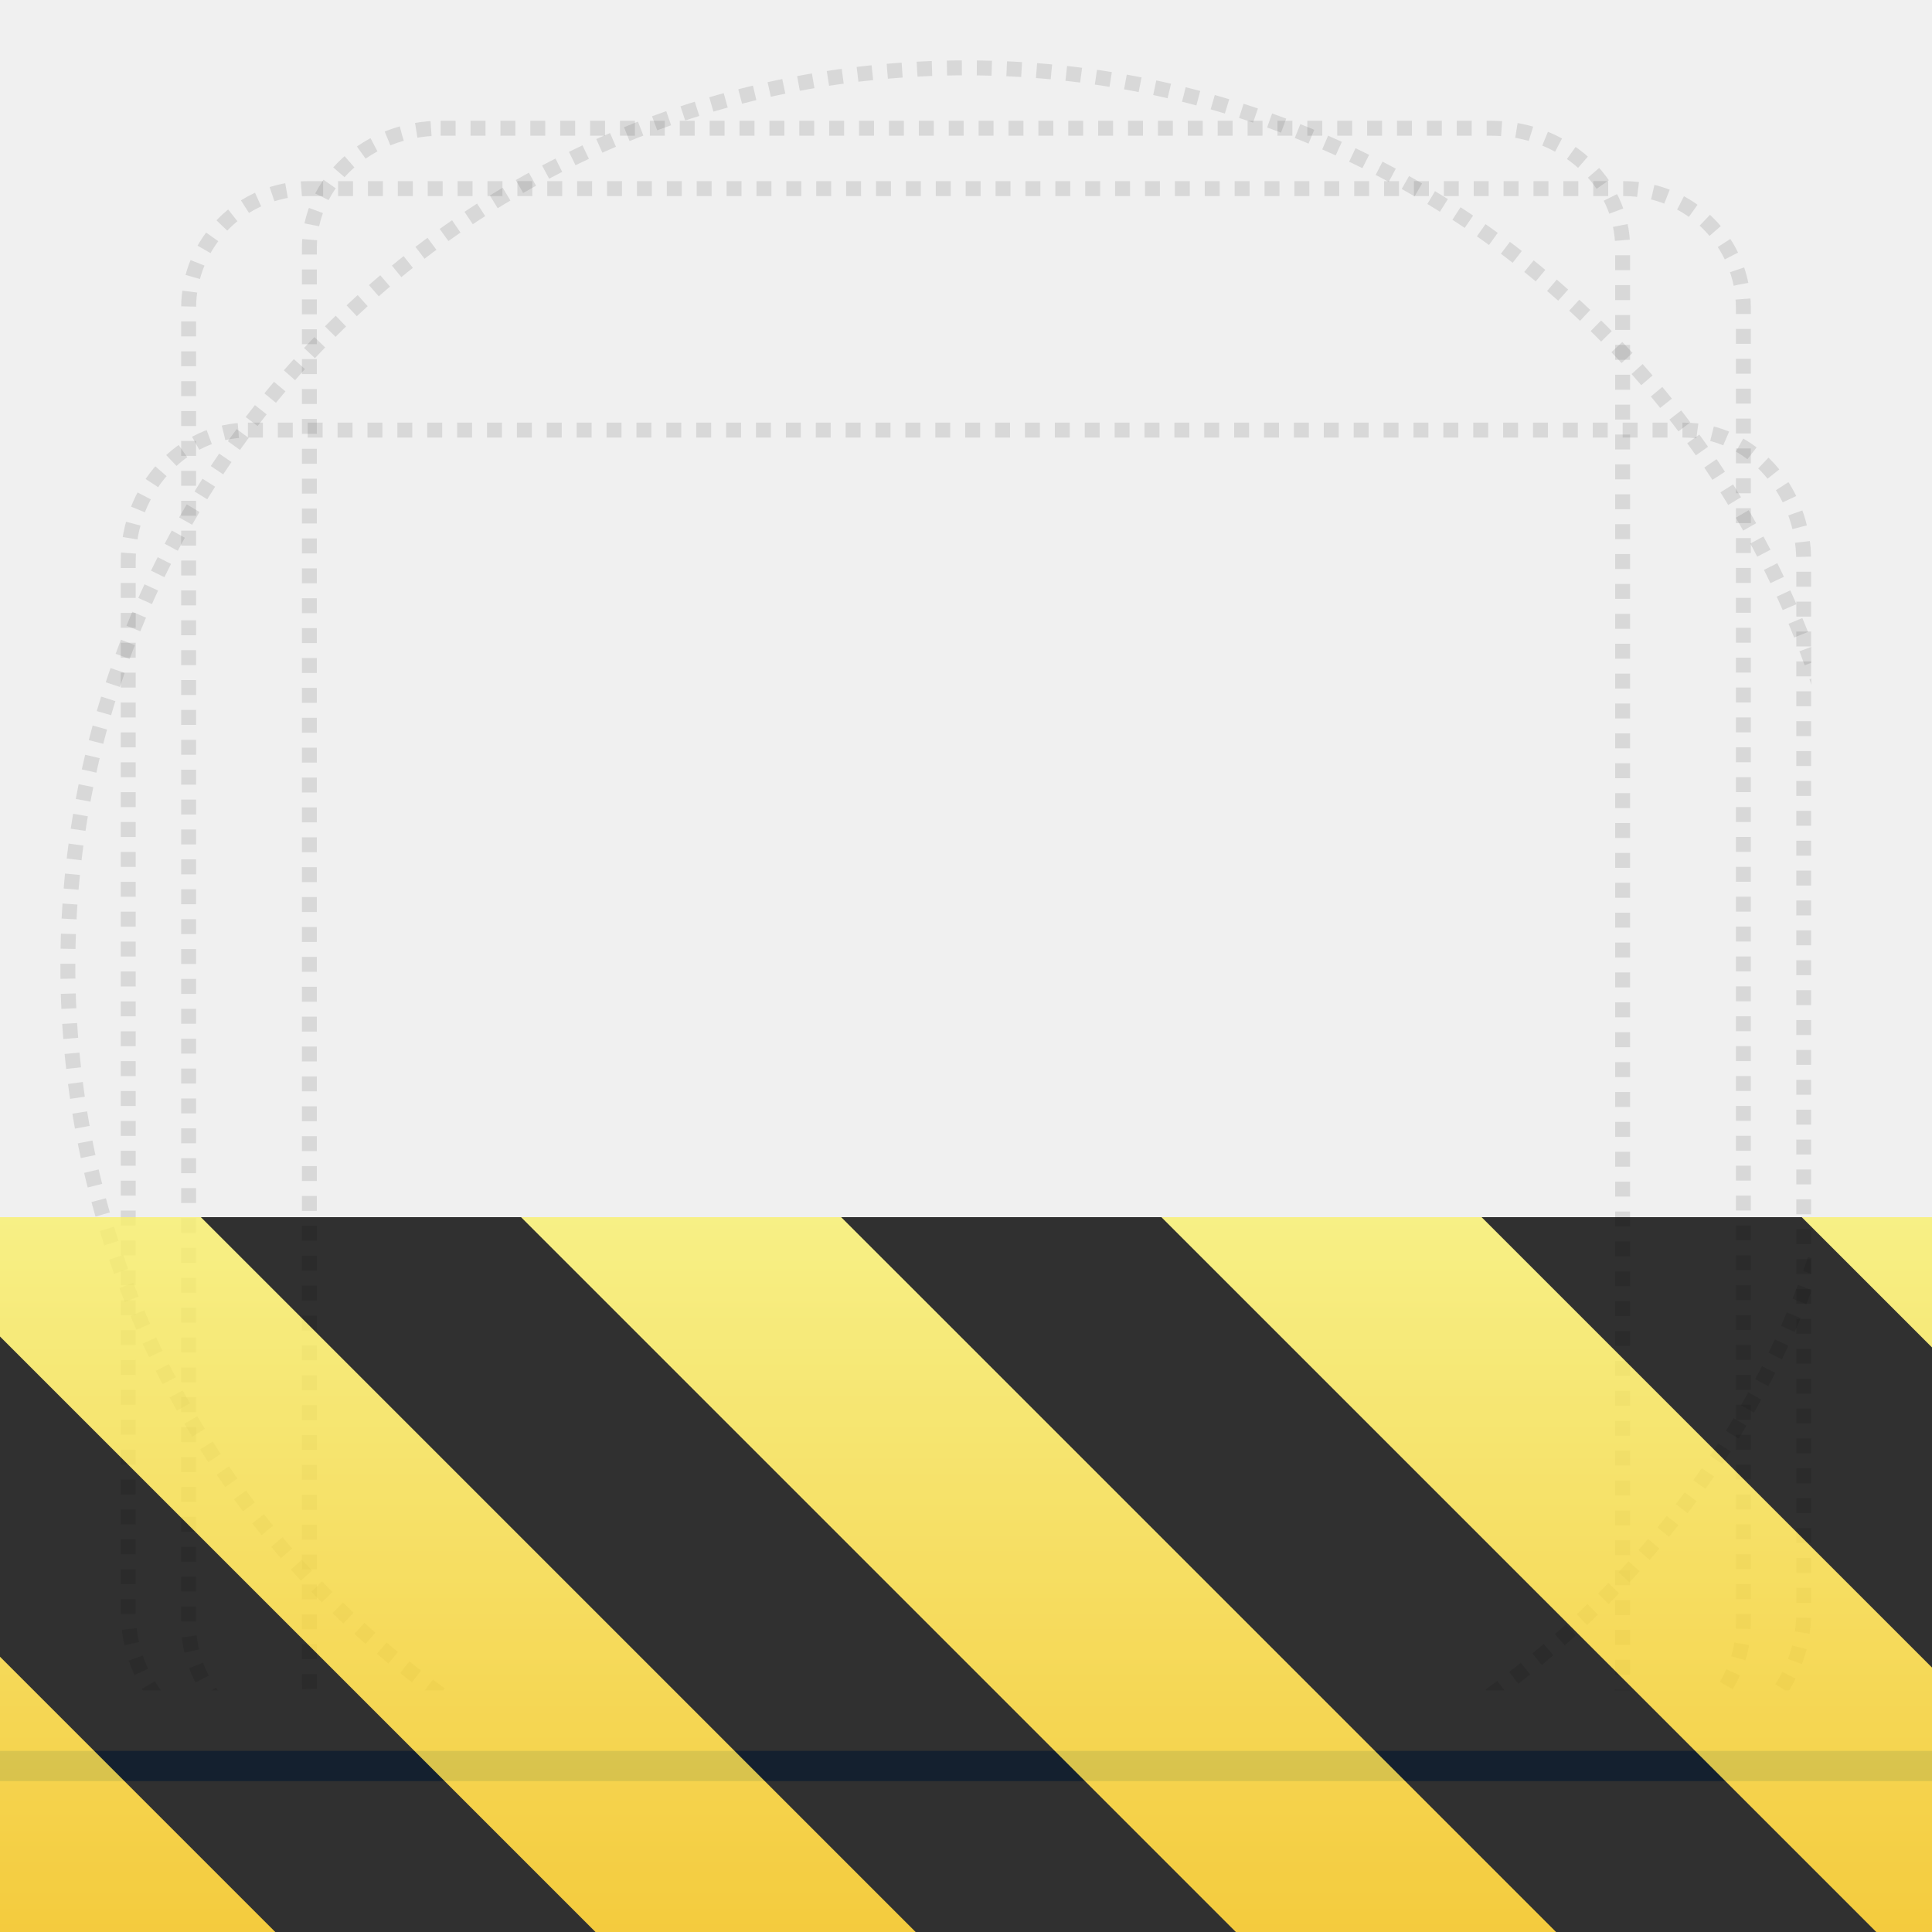
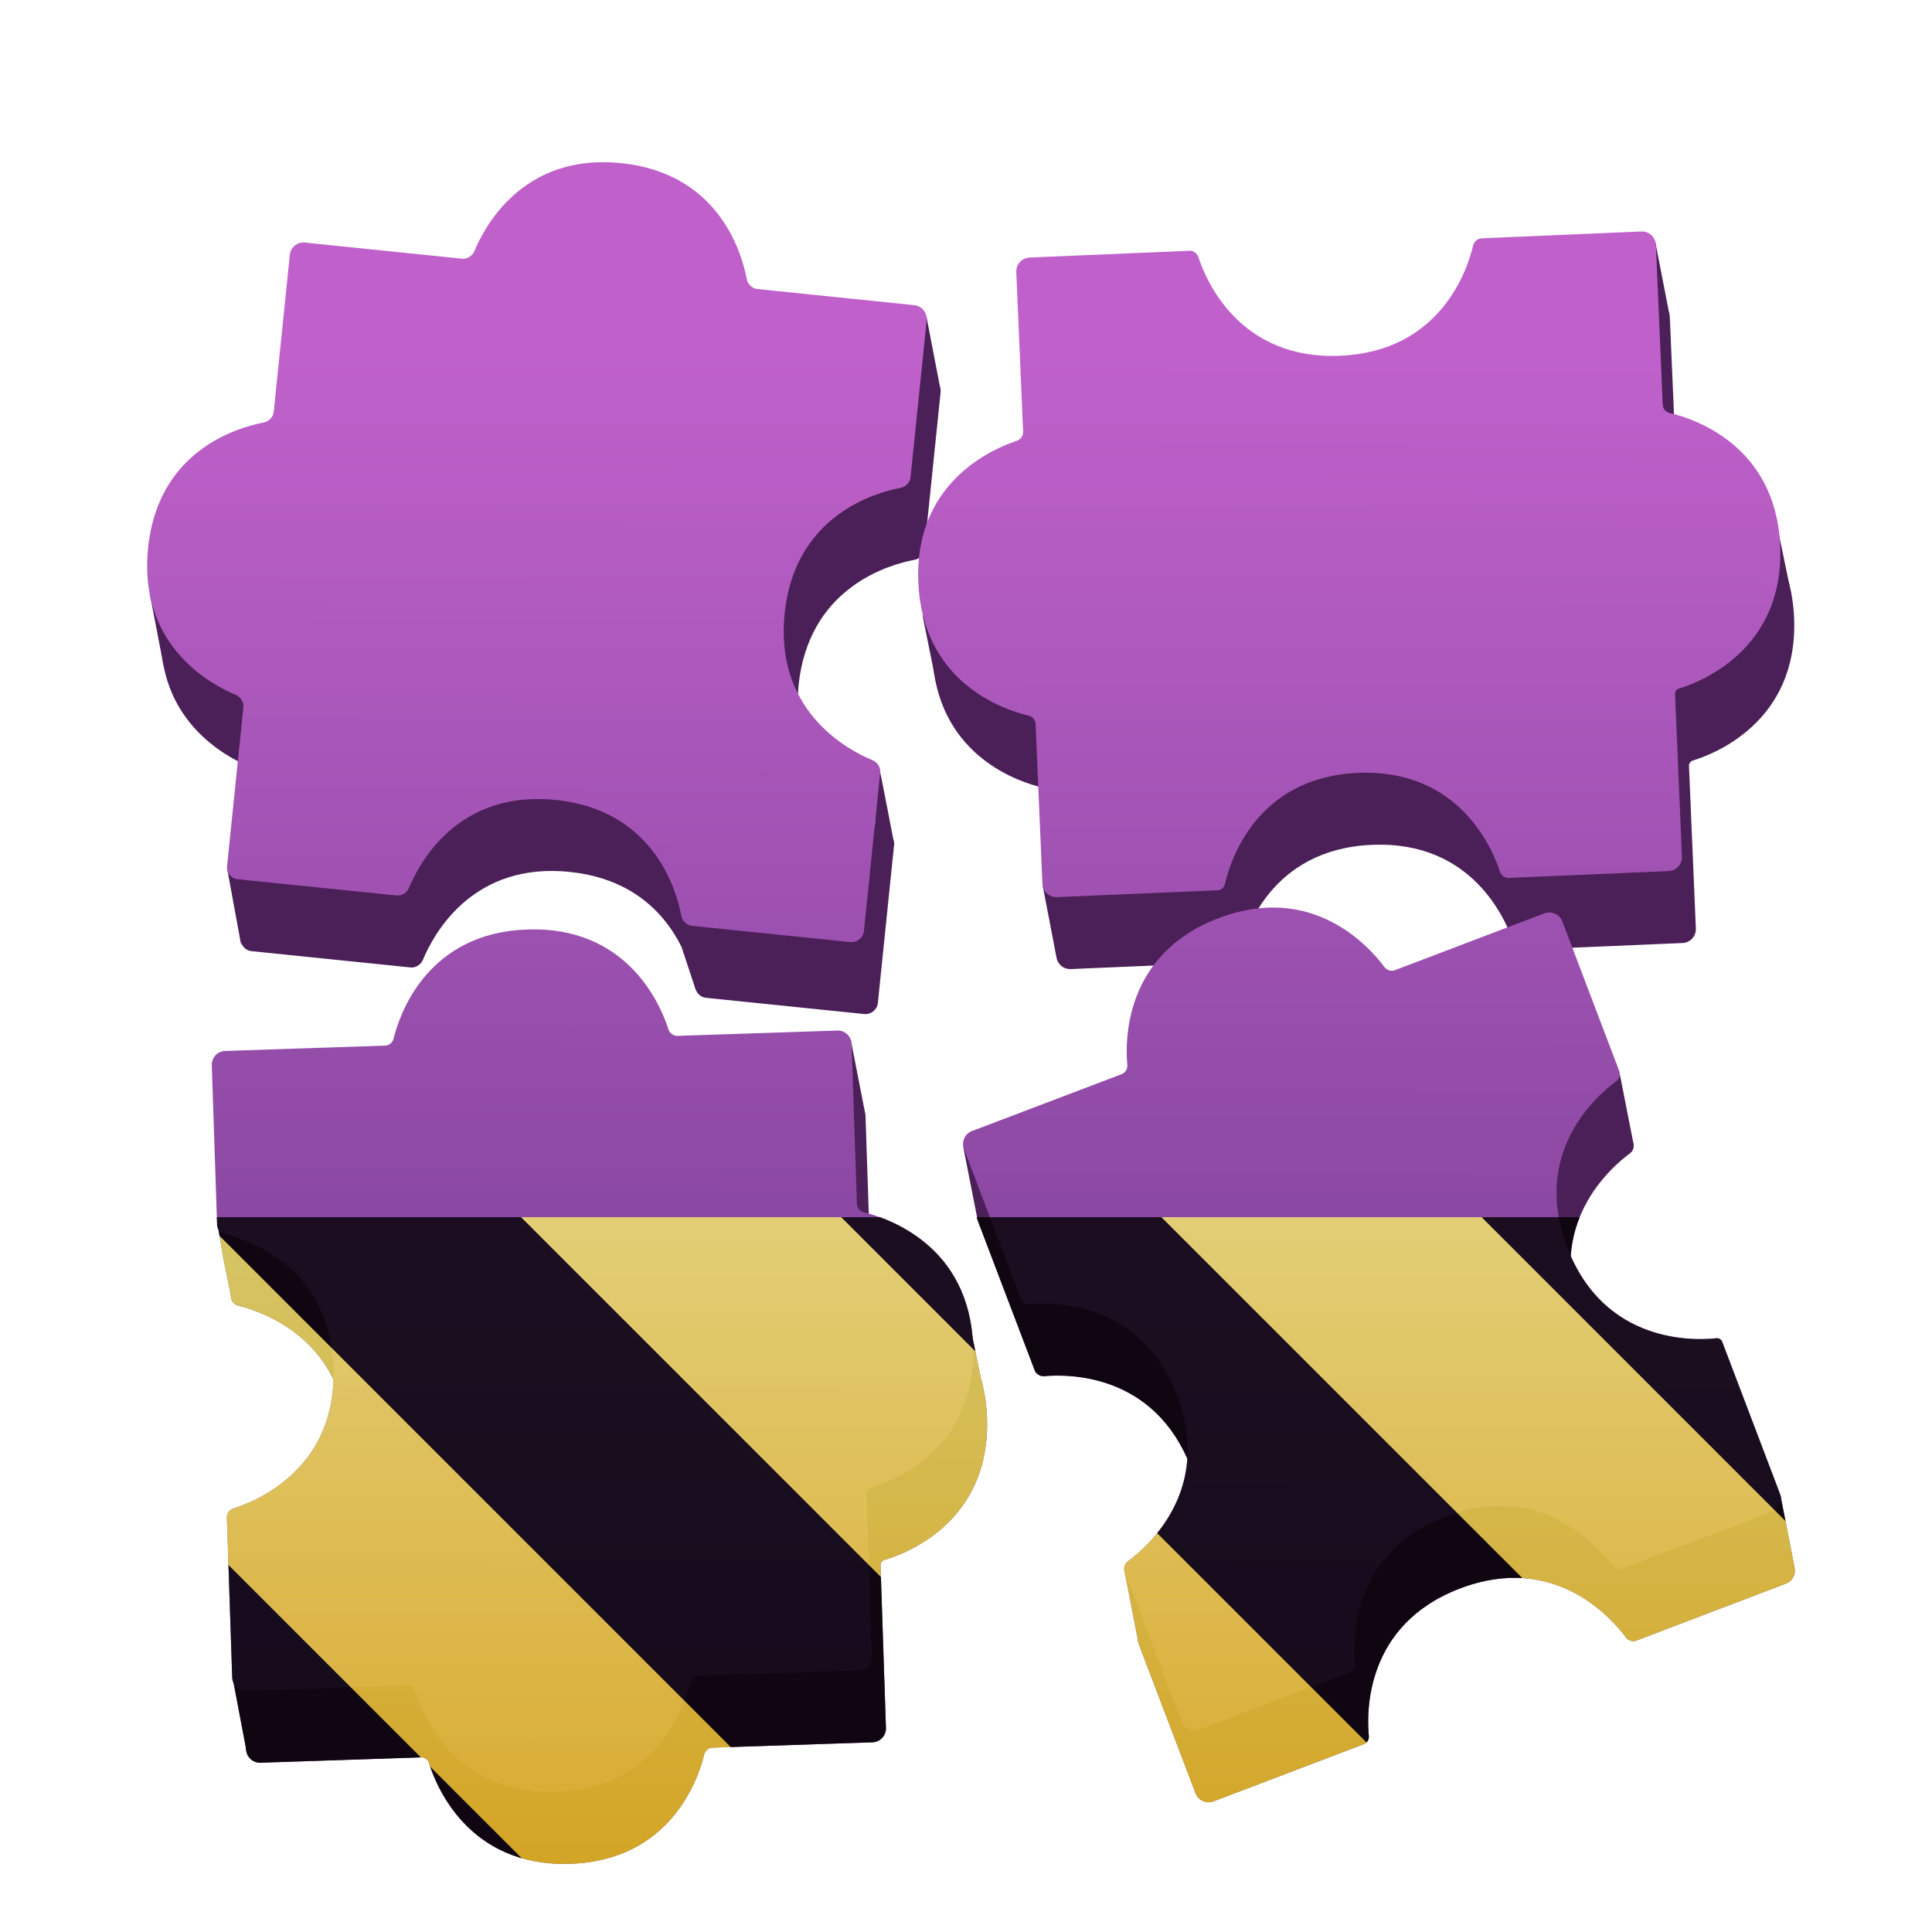
- <svg xmlns="http://www.w3.org/2000/svg" xmlns:xlink="http://www.w3.org/1999/xlink" width="128px" height="128px" viewBox="0 0 128 128" version="1.1">
-   <defs>
-     <filter id="alpha" filterUnits="objectBoundingBox" x="0%" y="0%" width="100%" height="100%">
-       <feColorMatrix type="matrix" in="SourceGraphic" values="0 0 0 0 1 0 0 0 0 1 0 0 0 0 1 0 0 0 1 0" />
-     </filter>
-     <mask id="mask0">
-       <g filter="url(#alpha)">
-         <rect x="0" y="0" width="128" height="128" style="fill:rgb(0%,0%,0%);fill-opacity:0.1;stroke:none;" />
+ <svg xmlns="http://www.w3.org/2000/svg" height="128px" viewBox="0 0 128 128" width="128px">
+   <filter id="a" height="100%" width="100%" x="0%" y="0%">
+     <feColorMatrix color-interpolation-filters="sRGB" values="0 0 0 0 1 0 0 0 0 1 0 0 0 0 1 0 0 0 1 0" />
+   </filter>
+   <linearGradient id="b" gradientTransform="matrix(0.430906 -0.163868 0.163868 0.430906 23.66552 -6.246448)" gradientUnits="userSpaceOnUse" x1="54.804" x2="-24.742" y1="89.387" y2="296.613">
+     <stop offset="0" stop-color="#c061cb" />
+     <stop offset="1" stop-color="#613583" />
+   </linearGradient>
+   <clipPath id="c">
+     <rect height="128" width="128" />
+   </clipPath>
+   <clipPath id="d">
+     <rect height="128" width="128" />
+   </clipPath>
+   <mask id="e">
+     <g filter="url(#a)">
+       <g clip-path="url(#d)" filter="url(#a)">
+         <g clip-path="url(#c)">
+           <path d="m 69.137 21.832 l 10.609 -0.453 c 0.246 -0.012 0.492 0.172 0.566 0.406 c 0.508 1.559 2.727 6.836 9.402 6.551 c 6.656 -0.285 8.426 -5.695 8.809 -7.312 c 0.059 -0.246 0.297 -0.457 0.551 -0.469 l 10.594 -0.453 c 0.508 -0.02 0.938 0.375 0.961 0.883 l 0.453 10.609 c 0.008 0.246 0.215 0.477 0.453 0.531 c 1.598 0.375 7.043 2.133 7.328 8.809 c 0.293 6.934 -5.398 9.059 -6.711 9.453 c -0.145 0.047 -0.262 0.199 -0.254 0.352 l 0.457 10.777 c 0.023 0.508 -0.371 0.938 -0.879 0.961 l -10.613 0.453 c -0.242 0.008 -0.492 -0.176 -0.566 -0.41 c -0.508 -1.555 -2.723 -6.832 -9.402 -6.547 c -6.75 0.285 -8.477 5.852 -8.82 7.375 c -0.051 0.211 -0.254 0.395 -0.469 0.402 l -10.664 0.453 c -0.508 0.023 -0.938 -0.371 -0.957 -0.879 l -0.453 -10.613 c -0.012 -0.242 -0.215 -0.473 -0.457 -0.531 c -1.543 -0.359 -6.684 -2.027 -7.27 -8.211 c -0.031 -0.328 -0.055 -0.867 -0.055 -1.199 c 0.035 -6.191 5.004 -8.293 6.531 -8.797 c 0.242 -0.078 0.434 -0.332 0.426 -0.59 l -0.453 -10.594 c -0.023 -0.508 0.375 -0.938 0.883 -0.957 z m -48.016 -0.996 l 10.422 1.07 c 0.332 0.035 0.68 -0.195 0.809 -0.5 c 0.672 -1.629 3.105 -6.195 9.117 -5.879 c 0.332 0.016 0.867 0.074 1.195 0.121 c 5.953 0.914 7.406 5.883 7.734 7.609 c 0.059 0.328 0.355 0.625 0.688 0.656 l 10.406 1.07 c 0.508 0.051 0.875 0.504 0.824 1.012 l -1.07 10.406 c -0.035 0.332 -0.328 0.629 -0.656 0.688 c -1.73 0.328 -6.695 1.781 -7.609 7.734 c -0.051 0.328 -0.105 0.863 -0.121 1.195 c -0.316 6.012 4.25 8.445 5.875 9.117 c 0.309 0.129 0.539 0.477 0.504 0.809 l -1.078 10.5 c -0.047 0.453 -0.453 0.785 -0.91 0.738 l -10.5 -1.078 c -0.332 -0.031 -0.625 -0.328 -0.688 -0.656 c -0.328 -1.73 -1.781 -6.695 -7.734 -7.609 c -0.328 -0.047 -0.863 -0.105 -1.195 -0.121 c -6.012 -0.316 -8.445 4.25 -9.117 5.879 c -0.125 0.305 -0.477 0.535 -0.805 0.5 l -10.559 -1.082 c -0.422 -0.043 -0.734 -0.426 -0.688 -0.848 l 1.082 -10.559 c 0.035 -0.328 -0.195 -0.68 -0.5 -0.805 c -1.625 -0.676 -6.168 -3.105 -5.863 -9.117 c 0.016 -0.332 0.07 -0.867 0.121 -1.195 c 0.902 -5.953 5.863 -7.406 7.594 -7.734 c 0.328 -0.062 0.621 -0.355 0.656 -0.688 l 1.07 -10.426 c 0.051 -0.496 0.496 -0.859 0.996 -0.809 z m 44.203 58.863 l 9.926 -3.773 c 0.23 -0.09 0.383 -0.355 0.359 -0.602 c -0.148 -1.629 -0.195 -7.352 6.051 -9.73 c 6.23 -2.367 9.992 1.906 10.98 3.238 c 0.152 0.207 0.453 0.309 0.691 0.215 l 9.91 -3.766 c 0.477 -0.184 1.012 0.055 1.191 0.531 l 3.773 9.926 c 0.09 0.23 -0.008 0.523 -0.207 0.668 c -1.32 0.973 -5.629 4.742 -3.25 10.988 c 2.465 6.484 8.535 6.188 9.898 6.035 c 0.148 -0.02 0.316 0.078 0.371 0.219 l 3.832 10.086 c 0.184 0.477 -0.055 1.008 -0.531 1.188 l -9.926 3.777 c -0.23 0.086 -0.523 -0.012 -0.668 -0.211 c -0.973 -1.316 -4.742 -5.625 -10.988 -3.25 c -6.316 2.402 -6.199 8.227 -6.047 9.785 c 0.023 0.215 -0.113 0.449 -0.316 0.527 l -9.977 3.793 c -0.477 0.18 -1.008 -0.059 -1.188 -0.535 l -3.777 -9.926 c -0.086 -0.23 0.012 -0.523 0.211 -0.668 c 1.32 -0.973 5.652 -4.746 3.262 -10.992 c -2.379 -6.223 -8.074 -6.195 -9.727 -6.047 c -0.254 0.023 -0.531 -0.137 -0.621 -0.375 l -3.77 -9.91 c -0.18 -0.477 0.059 -1.012 0.535 -1.191 z m -49.477 -5.305 l 10.613 -0.355 c 0.246 -0.008 0.477 -0.211 0.535 -0.449 c 0.375 -1.543 2.086 -6.691 8.277 -7.207 c 0.332 -0.031 0.871 -0.047 1.203 -0.043 c 6.188 0.105 8.246 5.094 8.734 6.629 c 0.074 0.242 0.332 0.438 0.586 0.426 l 10.598 -0.352 c 0.508 -0.016 0.934 0.383 0.949 0.891 l 0.355 10.613 c 0.008 0.246 0.211 0.477 0.449 0.535 c 1.594 0.387 7.023 2.199 7.246 8.879 c 0.23 6.934 -5.484 9.004 -6.797 9.391 c -0.148 0.043 -0.266 0.195 -0.258 0.348 l 0.359 10.781 c 0.016 0.508 -0.383 0.934 -0.895 0.953 l -10.613 0.352 c -0.242 0.008 -0.477 0.211 -0.535 0.449 c -0.387 1.594 -2.195 7.023 -8.879 7.246 c -6.754 0.227 -8.895 -5.191 -9.355 -6.688 c -0.062 -0.207 -0.277 -0.371 -0.496 -0.363 l -10.664 0.355 c -0.512 0.016 -0.938 -0.383 -0.953 -0.891 l -0.355 -10.617 c -0.008 -0.242 0.18 -0.488 0.414 -0.562 c 1.566 -0.492 6.887 -2.66 6.652 -9.34 c -0.234 -6.66 -5.633 -8.48 -7.242 -8.875 c -0.25 -0.062 -0.461 -0.301 -0.469 -0.555 l -0.352 -10.598 c -0.02 -0.512 0.379 -0.938 0.891 -0.953 z m 0 0" fill="#4b1f57" fill-rule="evenodd" />
+           <path d="m 63.809 75.949 l 0.965 4.898 l 0.824 -0.617 z m 10.668 28.004 l 0.961 4.941 l 0.785 -0.789 z m -59.695 -20.672 l 0.578 2.867 s 0.273 -5.008 0.215 -5.016 c -0.055 -0.008 -1.152 0.039 -1.152 0.039 z m 0.656 28.016 l 0.922 4.867 l 0.145 -4.48 z m 48.895 -23.16 l 0.77 3.746 l -1.863 -2.824 z m -7.961 -19.227 l 0.941 4.828 l -0.93 -0.68 z m 61.602 30.234 l 0.926 4.738 l -1.652 -3.867 z m -10.668 -28.031 l 0.938 4.766 l -2.043 -3.918 z m -46.199 -30.406 l 0.938 4.641 l 0.5 -1.68 z m 7.984 18.023 l 0.922 4.797 l 0.184 -4.543 z m 48.648 -23.902 l 0.934 4.516 l -2.016 -3.207 z m -8.078 -18.832 l 0.941 4.836 l -1.051 -0.699 z m -99.746 23.355 c 0.027 0.023 0.934 4.82 0.934 4.82 l 0.078 -3.332 z m 5.156 18.316 l 0.91 4.961 l 0.523 -4.617 z m 30.105 5.141 l 0.918 2.766 l 0.059 -2.43 z m 13.082 -11.914 c 0.035 0.078 0.926 4.711 0.926 4.711 l -1.242 -0.758 z m 3.125 -29.902 l 0.891 4.625 l -1.762 -0.789 z m 0 0" fill="#4b1f57" fill-rule="evenodd" />
+           <path d="m 68.215 17.062 l 10.609 -0.449 c 0.246 -0.012 0.492 0.172 0.566 0.406 c 0.508 1.559 2.727 6.836 9.402 6.551 c 6.656 -0.285 8.426 -5.695 8.809 -7.312 c 0.059 -0.246 0.297 -0.461 0.551 -0.469 l 10.594 -0.453 c 0.508 -0.023 0.938 0.371 0.961 0.883 l 0.453 10.609 c 0.008 0.246 0.215 0.477 0.453 0.531 c 1.598 0.371 7.043 2.133 7.328 8.809 c 0.293 6.934 -5.398 9.059 -6.711 9.453 c -0.145 0.047 -0.262 0.199 -0.254 0.352 l 0.457 10.777 c 0.023 0.508 -0.371 0.938 -0.879 0.961 l -10.613 0.453 c -0.242 0.008 -0.492 -0.176 -0.566 -0.41 c -0.508 -1.559 -2.723 -6.832 -9.402 -6.547 c -6.754 0.285 -8.477 5.852 -8.82 7.375 c -0.051 0.211 -0.254 0.395 -0.469 0.402 l -10.664 0.453 c -0.508 0.023 -0.938 -0.371 -0.957 -0.879 l -0.453 -10.613 c -0.012 -0.242 -0.219 -0.473 -0.457 -0.531 c -1.543 -0.359 -6.684 -2.027 -7.27 -8.211 c -0.031 -0.328 -0.055 -0.867 -0.055 -1.199 c 0.035 -6.191 5.004 -8.293 6.531 -8.797 c 0.242 -0.078 0.434 -0.336 0.426 -0.59 l -0.453 -10.594 c -0.023 -0.508 0.375 -0.938 0.883 -0.961 z m -48.016 -0.992 l 10.422 1.07 c 0.332 0.035 0.68 -0.195 0.809 -0.5 c 0.672 -1.629 3.105 -6.195 9.117 -5.879 c 0.332 0.016 0.867 0.07 1.195 0.121 c 5.953 0.914 7.406 5.879 7.734 7.609 c 0.059 0.328 0.355 0.625 0.688 0.656 l 10.406 1.07 c 0.508 0.051 0.875 0.504 0.824 1.012 l -1.07 10.406 c -0.035 0.332 -0.328 0.625 -0.656 0.688 c -1.73 0.328 -6.695 1.781 -7.609 7.734 c -0.051 0.328 -0.105 0.863 -0.121 1.195 c -0.316 6.012 4.25 8.445 5.875 9.117 c 0.309 0.129 0.539 0.477 0.504 0.809 l -1.078 10.496 c -0.047 0.457 -0.453 0.789 -0.91 0.742 l -10.5 -1.078 c -0.332 -0.035 -0.625 -0.328 -0.688 -0.656 c -0.328 -1.73 -1.781 -6.695 -7.734 -7.609 c -0.328 -0.051 -0.863 -0.105 -1.195 -0.121 c -6.012 -0.316 -8.445 4.25 -9.117 5.879 c -0.125 0.305 -0.477 0.535 -0.805 0.5 l -10.559 -1.082 c -0.422 -0.043 -0.734 -0.426 -0.688 -0.852 l 1.082 -10.555 c 0.035 -0.328 -0.195 -0.68 -0.5 -0.805 c -1.625 -0.676 -6.172 -3.105 -5.863 -9.117 c 0.016 -0.332 0.07 -0.867 0.121 -1.195 c 0.902 -5.953 5.863 -7.406 7.594 -7.734 c 0.328 -0.062 0.621 -0.359 0.656 -0.688 l 1.07 -10.426 c 0.051 -0.496 0.496 -0.859 0.996 -0.809 z m 44.203 58.863 l 9.926 -3.773 c 0.23 -0.09 0.383 -0.355 0.359 -0.602 c -0.148 -1.629 -0.195 -7.355 6.051 -9.73 c 6.23 -2.367 9.992 1.906 10.98 3.238 c 0.148 0.207 0.453 0.305 0.691 0.215 l 9.91 -3.77 c 0.477 -0.18 1.008 0.059 1.191 0.535 l 3.773 9.926 c 0.09 0.23 -0.008 0.523 -0.207 0.668 c -1.32 0.973 -5.629 4.742 -3.25 10.988 c 2.465 6.484 8.535 6.188 9.898 6.035 c 0.148 -0.02 0.316 0.078 0.371 0.219 l 3.832 10.086 c 0.184 0.473 -0.055 1.008 -0.531 1.188 l -9.926 3.773 c -0.23 0.09 -0.523 -0.008 -0.668 -0.207 c -0.973 -1.316 -4.742 -5.625 -10.988 -3.25 c -6.316 2.402 -6.199 8.227 -6.047 9.781 c 0.02 0.219 -0.113 0.453 -0.316 0.531 l -9.977 3.793 c -0.477 0.18 -1.008 -0.059 -1.188 -0.535 l -3.777 -9.926 c -0.086 -0.23 0.012 -0.523 0.211 -0.668 c 1.32 -0.973 5.652 -4.746 3.262 -10.992 c -2.379 -6.223 -8.074 -6.195 -9.727 -6.047 c -0.254 0.023 -0.531 -0.137 -0.621 -0.375 l -3.77 -9.91 c -0.18 -0.477 0.059 -1.012 0.535 -1.191 z m -49.477 -5.305 l 10.613 -0.355 c 0.246 -0.008 0.477 -0.211 0.535 -0.449 c 0.375 -1.543 2.086 -6.691 8.277 -7.211 c 0.332 -0.027 0.871 -0.043 1.203 -0.039 c 6.188 0.105 8.246 5.094 8.734 6.629 c 0.074 0.242 0.332 0.434 0.586 0.426 l 10.598 -0.352 c 0.508 -0.02 0.934 0.383 0.949 0.891 l 0.355 10.613 c 0.008 0.246 0.211 0.477 0.449 0.535 c 1.594 0.387 7.023 2.195 7.246 8.879 c 0.23 6.934 -5.484 9.004 -6.801 9.391 c -0.145 0.043 -0.262 0.195 -0.258 0.348 l 0.359 10.781 c 0.02 0.508 -0.379 0.934 -0.891 0.953 l -10.613 0.352 c -0.246 0.008 -0.477 0.211 -0.535 0.449 c -0.387 1.594 -2.195 7.023 -8.879 7.246 c -6.754 0.223 -8.895 -5.191 -9.355 -6.688 c -0.062 -0.207 -0.277 -0.371 -0.496 -0.363 l -10.664 0.355 c -0.512 0.016 -0.938 -0.383 -0.953 -0.891 l -0.355 -10.617 c -0.008 -0.242 0.18 -0.488 0.414 -0.562 c 1.566 -0.492 6.887 -2.66 6.652 -9.34 c -0.234 -6.66 -5.633 -8.48 -7.246 -8.875 c -0.246 -0.062 -0.457 -0.301 -0.465 -0.555 l -0.352 -10.598 c -0.02 -0.512 0.379 -0.938 0.891 -0.953 z m 0 0" fill="url(#b)" fill-rule="evenodd" />
+         </g>
      </g>
-     </mask>
-     <clipPath id="clip1">
-       <rect x="0" y="0" width="192" height="152" />
-     </clipPath>
-     <g id="surface10726" clip-path="url(#clip1)">
-       <path style="fill:none;stroke-width:0.99;stroke-linecap:butt;stroke-linejoin:miter;stroke:rgb(0%,0%,0%);stroke-opacity:1;stroke-dasharray:0.99,0.99;stroke-miterlimit:4;" d="M 123.504 236 C 123.504 268.863 96.863 295.504 64 295.504 C 31.137 295.504 4.496 268.863 4.496 236 C 4.496 203.137 31.137 176.496 64 176.496 C 96.863 176.496 123.504 203.137 123.504 236 Z M 123.504 236 " transform="matrix(1,0,0,1,8,-156)" />
    </g>
-     <mask id="mask1">
-       <g filter="url(#alpha)">
-         <rect x="0" y="0" width="128" height="128" style="fill:rgb(0%,0%,0%);fill-opacity:0.1;stroke:none;" />
+   </mask>
+   <mask id="f">
+     <g filter="url(#a)">
+       <rect fill-opacity="0.8" height="184.32" width="184.32" x="-28.16" y="-28.16" />
+     </g>
+   </mask>
+   <linearGradient id="g" gradientTransform="matrix(0 0.37 -0.98462 0 295.385 -30.36)" gradientUnits="userSpaceOnUse" x1="300" x2="428" y1="235" y2="235">
+     <stop offset="0" stop-color="#f9f06b" />
+     <stop offset="1" stop-color="#f5c211" />
+   </linearGradient>
+   <clipPath id="h">
+     <rect height="128" width="128" />
+   </clipPath>
+   <clipPath id="i">
+     <rect height="128" width="128" />
+   </clipPath>
+   <g fill-rule="evenodd">
+     <path d="m 69.137 21.832 l 10.609 -0.453 c 0.246 -0.012 0.492 0.172 0.566 0.406 c 0.508 1.559 2.727 6.836 9.402 6.551 c 6.656 -0.285 8.426 -5.695 8.809 -7.312 c 0.059 -0.246 0.297 -0.457 0.551 -0.469 l 10.594 -0.453 c 0.508 -0.02 0.938 0.375 0.961 0.883 l 0.453 10.609 c 0.008 0.246 0.215 0.477 0.453 0.531 c 1.598 0.375 7.043 2.133 7.328 8.809 c 0.293 6.934 -5.398 9.059 -6.711 9.453 c -0.145 0.047 -0.262 0.199 -0.254 0.352 l 0.457 10.777 c 0.023 0.508 -0.371 0.938 -0.879 0.961 l -10.613 0.453 c -0.242 0.008 -0.492 -0.176 -0.566 -0.41 c -0.508 -1.555 -2.723 -6.832 -9.402 -6.547 c -6.75 0.285 -8.477 5.852 -8.82 7.375 c -0.051 0.211 -0.254 0.395 -0.469 0.402 l -10.664 0.453 c -0.508 0.023 -0.938 -0.371 -0.957 -0.879 l -0.453 -10.613 c -0.012 -0.242 -0.215 -0.473 -0.457 -0.531 c -1.543 -0.359 -6.684 -2.027 -7.27 -8.211 c -0.031 -0.328 -0.055 -0.867 -0.055 -1.199 c 0.035 -6.191 5.004 -8.293 6.531 -8.797 c 0.242 -0.078 0.434 -0.332 0.426 -0.59 l -0.453 -10.594 c -0.023 -0.508 0.375 -0.938 0.883 -0.957 z m -48.016 -0.996 l 10.422 1.07 c 0.332 0.035 0.68 -0.195 0.809 -0.5 c 0.672 -1.629 3.105 -6.195 9.117 -5.879 c 0.332 0.016 0.867 0.074 1.195 0.121 c 5.953 0.914 7.406 5.883 7.734 7.609 c 0.059 0.328 0.355 0.625 0.688 0.656 l 10.406 1.07 c 0.508 0.051 0.875 0.504 0.824 1.012 l -1.07 10.406 c -0.035 0.332 -0.328 0.629 -0.656 0.688 c -1.73 0.328 -6.695 1.781 -7.609 7.734 c -0.051 0.328 -0.105 0.863 -0.121 1.195 c -0.316 6.012 4.25 8.445 5.875 9.117 c 0.309 0.129 0.539 0.477 0.504 0.809 l -1.078 10.5 c -0.047 0.453 -0.453 0.785 -0.91 0.738 l -10.5 -1.078 c -0.332 -0.031 -0.625 -0.328 -0.688 -0.656 c -0.328 -1.73 -1.781 -6.695 -7.734 -7.609 c -0.328 -0.047 -0.863 -0.105 -1.195 -0.121 c -6.012 -0.316 -8.445 4.25 -9.117 5.879 c -0.125 0.305 -0.477 0.535 -0.805 0.5 l -10.559 -1.082 c -0.422 -0.043 -0.734 -0.426 -0.688 -0.848 l 1.082 -10.559 c 0.035 -0.328 -0.195 -0.68 -0.5 -0.805 c -1.625 -0.676 -6.168 -3.105 -5.863 -9.117 c 0.016 -0.332 0.07 -0.867 0.121 -1.195 c 0.902 -5.953 5.863 -7.406 7.594 -7.734 c 0.328 -0.062 0.621 -0.355 0.656 -0.688 l 1.07 -10.426 c 0.051 -0.496 0.496 -0.859 0.996 -0.809 z m 44.203 58.863 l 9.926 -3.773 c 0.23 -0.09 0.383 -0.355 0.359 -0.602 c -0.148 -1.629 -0.195 -7.352 6.051 -9.73 c 6.23 -2.367 9.992 1.906 10.98 3.238 c 0.152 0.207 0.453 0.309 0.691 0.215 l 9.91 -3.766 c 0.477 -0.184 1.012 0.055 1.191 0.531 l 3.773 9.926 c 0.09 0.23 -0.008 0.523 -0.207 0.668 c -1.32 0.973 -5.629 4.742 -3.25 10.988 c 2.465 6.484 8.535 6.188 9.898 6.035 c 0.148 -0.02 0.316 0.078 0.371 0.219 l 3.832 10.086 c 0.184 0.477 -0.055 1.008 -0.531 1.188 l -9.926 3.777 c -0.23 0.086 -0.523 -0.012 -0.668 -0.211 c -0.973 -1.316 -4.742 -5.625 -10.988 -3.25 c -6.316 2.402 -6.199 8.227 -6.047 9.785 c 0.023 0.215 -0.113 0.449 -0.316 0.527 l -9.977 3.793 c -0.477 0.18 -1.008 -0.059 -1.188 -0.535 l -3.777 -9.926 c -0.086 -0.23 0.012 -0.523 0.211 -0.668 c 1.32 -0.973 5.652 -4.746 3.262 -10.992 c -2.379 -6.223 -8.074 -6.195 -9.727 -6.047 c -0.254 0.023 -0.531 -0.137 -0.621 -0.375 l -3.77 -9.91 c -0.18 -0.477 0.059 -1.012 0.535 -1.191 z m -49.477 -5.305 l 10.613 -0.355 c 0.246 -0.008 0.477 -0.211 0.535 -0.449 c 0.375 -1.543 2.086 -6.691 8.277 -7.207 c 0.332 -0.031 0.871 -0.047 1.203 -0.043 c 6.188 0.105 8.246 5.094 8.734 6.629 c 0.074 0.242 0.332 0.438 0.586 0.426 l 10.598 -0.352 c 0.508 -0.016 0.934 0.383 0.949 0.891 l 0.355 10.613 c 0.008 0.246 0.211 0.477 0.449 0.535 c 1.594 0.387 7.023 2.199 7.246 8.879 c 0.23 6.934 -5.484 9.004 -6.797 9.391 c -0.148 0.043 -0.266 0.195 -0.258 0.348 l 0.359 10.781 c 0.016 0.508 -0.383 0.934 -0.895 0.953 l -10.613 0.352 c -0.242 0.008 -0.477 0.211 -0.535 0.449 c -0.387 1.594 -2.195 7.023 -8.879 7.246 c -6.754 0.227 -8.895 -5.191 -9.355 -6.688 c -0.062 -0.207 -0.277 -0.371 -0.496 -0.363 l -10.664 0.355 c -0.512 0.016 -0.938 -0.383 -0.953 -0.891 l -0.355 -10.617 c -0.008 -0.242 0.18 -0.488 0.414 -0.562 c 1.566 -0.492 6.887 -2.66 6.652 -9.34 c -0.234 -6.66 -5.633 -8.48 -7.242 -8.875 c -0.25 -0.062 -0.461 -0.301 -0.469 -0.555 l -0.352 -10.598 c -0.02 -0.512 0.379 -0.938 0.891 -0.953 z m 0 0" fill="#4b1f57" />
+     <path d="m 63.809 75.949 l 0.965 4.898 l 0.824 -0.617 z m 10.668 28.004 l 0.961 4.941 l 0.785 -0.789 z m -59.695 -20.672 l 0.578 2.867 s 0.273 -5.008 0.215 -5.016 c -0.055 -0.008 -1.152 0.039 -1.152 0.039 z m 0.656 28.016 l 0.922 4.867 l 0.145 -4.48 z m 48.895 -23.16 l 0.77 3.746 l -1.863 -2.824 z m -7.961 -19.227 l 0.941 4.828 l -0.93 -0.68 z m 61.602 30.234 l 0.926 4.738 l -1.652 -3.867 z m -10.668 -28.031 l 0.938 4.766 l -2.043 -3.918 z m -46.199 -30.406 l 0.938 4.641 l 0.5 -1.68 z m 7.984 18.023 l 0.922 4.797 l 0.184 -4.543 z m 48.648 -23.902 l 0.934 4.516 l -2.016 -3.207 z m -8.078 -18.832 l 0.941 4.836 l -1.051 -0.699 z m -99.746 23.355 c 0.027 0.023 0.934 4.82 0.934 4.82 l 0.078 -3.332 z m 5.156 18.316 l 0.91 4.961 l 0.523 -4.617 z m 30.105 5.141 l 0.918 2.766 l 0.059 -2.43 z m 13.082 -11.914 c 0.035 0.078 0.926 4.711 0.926 4.711 l -1.242 -0.758 z m 3.125 -29.902 l 0.891 4.625 l -1.762 -0.789 z m 0 0" fill="#4b1f57" />
+     <path d="m 68.215 17.062 l 10.609 -0.449 c 0.246 -0.012 0.492 0.172 0.566 0.406 c 0.508 1.559 2.727 6.836 9.402 6.551 c 6.656 -0.285 8.426 -5.695 8.809 -7.312 c 0.059 -0.246 0.297 -0.461 0.551 -0.469 l 10.594 -0.453 c 0.508 -0.023 0.938 0.371 0.961 0.883 l 0.453 10.609 c 0.008 0.246 0.215 0.477 0.453 0.531 c 1.598 0.371 7.043 2.133 7.328 8.809 c 0.293 6.934 -5.398 9.059 -6.711 9.453 c -0.145 0.047 -0.262 0.199 -0.254 0.352 l 0.457 10.777 c 0.023 0.508 -0.371 0.938 -0.879 0.961 l -10.613 0.453 c -0.242 0.008 -0.492 -0.176 -0.566 -0.41 c -0.508 -1.559 -2.723 -6.832 -9.402 -6.547 c -6.754 0.285 -8.477 5.852 -8.82 7.375 c -0.051 0.211 -0.254 0.395 -0.469 0.402 l -10.664 0.453 c -0.508 0.023 -0.938 -0.371 -0.957 -0.879 l -0.453 -10.613 c -0.012 -0.242 -0.219 -0.473 -0.457 -0.531 c -1.543 -0.359 -6.684 -2.027 -7.27 -8.211 c -0.031 -0.328 -0.055 -0.867 -0.055 -1.199 c 0.035 -6.191 5.004 -8.293 6.531 -8.797 c 0.242 -0.078 0.434 -0.336 0.426 -0.59 l -0.453 -10.594 c -0.023 -0.508 0.375 -0.938 0.883 -0.961 z m -48.016 -0.992 l 10.422 1.07 c 0.332 0.035 0.68 -0.195 0.809 -0.5 c 0.672 -1.629 3.105 -6.195 9.117 -5.879 c 0.332 0.016 0.867 0.07 1.195 0.121 c 5.953 0.914 7.406 5.879 7.734 7.609 c 0.059 0.328 0.355 0.625 0.688 0.656 l 10.406 1.07 c 0.508 0.051 0.875 0.504 0.824 1.012 l -1.07 10.406 c -0.035 0.332 -0.328 0.625 -0.656 0.688 c -1.73 0.328 -6.695 1.781 -7.609 7.734 c -0.051 0.328 -0.105 0.863 -0.121 1.195 c -0.316 6.012 4.25 8.445 5.875 9.117 c 0.309 0.129 0.539 0.477 0.504 0.809 l -1.078 10.496 c -0.047 0.457 -0.453 0.789 -0.91 0.742 l -10.5 -1.078 c -0.332 -0.035 -0.625 -0.328 -0.688 -0.656 c -0.328 -1.73 -1.781 -6.695 -7.734 -7.609 c -0.328 -0.051 -0.863 -0.105 -1.195 -0.121 c -6.012 -0.316 -8.445 4.25 -9.117 5.879 c -0.125 0.305 -0.477 0.535 -0.805 0.5 l -10.559 -1.082 c -0.422 -0.043 -0.734 -0.426 -0.688 -0.852 l 1.082 -10.555 c 0.035 -0.328 -0.195 -0.68 -0.5 -0.805 c -1.625 -0.676 -6.172 -3.105 -5.863 -9.117 c 0.016 -0.332 0.07 -0.867 0.121 -1.195 c 0.902 -5.953 5.863 -7.406 7.594 -7.734 c 0.328 -0.062 0.621 -0.359 0.656 -0.688 l 1.07 -10.426 c 0.051 -0.496 0.496 -0.859 0.996 -0.809 z m 44.203 58.863 l 9.926 -3.773 c 0.23 -0.09 0.383 -0.355 0.359 -0.602 c -0.148 -1.629 -0.195 -7.355 6.051 -9.73 c 6.23 -2.367 9.992 1.906 10.98 3.238 c 0.148 0.207 0.453 0.305 0.691 0.215 l 9.91 -3.77 c 0.477 -0.18 1.008 0.059 1.191 0.535 l 3.773 9.926 c 0.09 0.23 -0.008 0.523 -0.207 0.668 c -1.32 0.973 -5.629 4.742 -3.25 10.988 c 2.465 6.484 8.535 6.188 9.898 6.035 c 0.148 -0.02 0.316 0.078 0.371 0.219 l 3.832 10.086 c 0.184 0.473 -0.055 1.008 -0.531 1.188 l -9.926 3.773 c -0.23 0.09 -0.523 -0.008 -0.668 -0.207 c -0.973 -1.316 -4.742 -5.625 -10.988 -3.25 c -6.316 2.402 -6.199 8.227 -6.047 9.781 c 0.02 0.219 -0.113 0.453 -0.316 0.531 l -9.977 3.793 c -0.477 0.18 -1.008 -0.059 -1.188 -0.535 l -3.777 -9.926 c -0.086 -0.23 0.012 -0.523 0.211 -0.668 c 1.32 -0.973 5.652 -4.746 3.262 -10.992 c -2.379 -6.223 -8.074 -6.195 -9.727 -6.047 c -0.254 0.023 -0.531 -0.137 -0.621 -0.375 l -3.77 -9.91 c -0.18 -0.477 0.059 -1.012 0.535 -1.191 z m -49.477 -5.305 l 10.613 -0.355 c 0.246 -0.008 0.477 -0.211 0.535 -0.449 c 0.375 -1.543 2.086 -6.691 8.277 -7.211 c 0.332 -0.027 0.871 -0.043 1.203 -0.039 c 6.188 0.105 8.246 5.094 8.734 6.629 c 0.074 0.242 0.332 0.434 0.586 0.426 l 10.598 -0.352 c 0.508 -0.02 0.934 0.383 0.949 0.891 l 0.355 10.613 c 0.008 0.246 0.211 0.477 0.449 0.535 c 1.594 0.387 7.023 2.195 7.246 8.879 c 0.23 6.934 -5.484 9.004 -6.801 9.391 c -0.145 0.043 -0.262 0.195 -0.258 0.348 l 0.359 10.781 c 0.02 0.508 -0.379 0.934 -0.891 0.953 l -10.613 0.352 c -0.246 0.008 -0.477 0.211 -0.535 0.449 c -0.387 1.594 -2.195 7.023 -8.879 7.246 c -6.754 0.223 -8.895 -5.191 -9.355 -6.688 c -0.062 -0.207 -0.277 -0.371 -0.496 -0.363 l -10.664 0.355 c -0.512 0.016 -0.938 -0.383 -0.953 -0.891 l -0.355 -10.617 c -0.008 -0.242 0.18 -0.488 0.414 -0.562 c 1.566 -0.492 6.887 -2.66 6.652 -9.34 c -0.234 -6.66 -5.633 -8.48 -7.246 -8.875 c -0.246 -0.062 -0.457 -0.301 -0.465 -0.555 l -0.352 -10.598 c -0.02 -0.512 0.379 -0.938 0.891 -0.953 z m 0 0" fill="url(#b)" />
+   </g>
+   <g mask="url(#e)">
+     <g clip-path="url(#i)">
+       <g mask="url(#f)">
+         <g clip-path="url(#h)">
+           <path d="m 128 80.641 v 47.359 h -128 v -47.359 z m 0 0" fill="url(#g)" />
+           <path d="m 13.309 80.641 l 47.355 47.359 h 21.215 l -47.359 -47.359 z m 42.422 0 l 47.363 47.359 h 21.215 l -47.363 -47.359 z m 42.43 0 l 29.84 29.84 v -21.211 l -8.629 -8.629 z m -98.16 7.906 v 21.215 l 18.238 18.238 h 21.215 z m 0 0" />
+         </g>
      </g>
-     </mask>
-     <clipPath id="clip2">
-       <rect x="0" y="0" width="192" height="152" />
-     </clipPath>
-     <g id="surface10729" clip-path="url(#clip2)">
-       <path style="fill:none;stroke-width:0.99;stroke-linecap:butt;stroke-linejoin:miter;stroke:rgb(0%,0%,0%);stroke-opacity:1;stroke-dasharray:0.99,0.99;stroke-miterlimit:4;" d="M 29.195 180.496 L 98.805 180.496 C 103.609 180.496 107.504 184.047 107.504 188.426 L 107.504 283.574 C 107.504 287.953 103.609 291.504 98.805 291.504 L 29.195 291.504 C 24.391 291.504 20.496 287.953 20.496 283.574 L 20.496 188.426 C 20.496 184.047 24.391 180.496 29.195 180.496 Z M 29.195 180.496 " transform="matrix(1,0,0,1,8,-156)" />
    </g>
-     <mask id="mask2">
-       <g filter="url(#alpha)">
-         <rect x="0" y="0" width="128" height="128" style="fill:rgb(0%,0%,0%);fill-opacity:0.1;stroke:none;" />
-       </g>
-     </mask>
-     <clipPath id="clip3">
-       <rect x="0" y="0" width="192" height="152" />
-     </clipPath>
-     <g id="surface10732" clip-path="url(#clip3)">
-       <path style="fill:none;stroke-width:0.99;stroke-linecap:butt;stroke-linejoin:miter;stroke:rgb(0%,0%,0%);stroke-opacity:1;stroke-dasharray:0.99,0.99;stroke-miterlimit:4;" d="M 20.418 184.496 L 107.582 184.496 C 111.957 184.496 115.504 188.043 115.504 192.418 L 115.504 279.582 C 115.504 283.957 111.957 287.504 107.582 287.504 L 20.418 287.504 C 16.043 287.504 12.496 283.957 12.496 279.582 L 12.496 192.418 C 12.496 188.043 16.043 184.496 20.418 184.496 Z M 20.418 184.496 " transform="matrix(1,0,0,1,8,-156)" />
-     </g>
-     <mask id="mask3">
-       <g filter="url(#alpha)">
-         <rect x="0" y="0" width="128" height="128" style="fill:rgb(0%,0%,0%);fill-opacity:0.1;stroke:none;" />
-       </g>
-     </mask>
-     <clipPath id="clip4">
-       <rect x="0" y="0" width="192" height="152" />
-     </clipPath>
-     <g id="surface10735" clip-path="url(#clip4)">
-       <path style="fill:none;stroke-width:0.99;stroke-linecap:butt;stroke-linejoin:miter;stroke:rgb(0%,0%,0%);stroke-opacity:1;stroke-dasharray:0.99,0.99;stroke-miterlimit:4;" d="M 16.426 200.496 L 111.574 200.496 C 115.953 200.496 119.504 204.391 119.504 209.195 L 119.504 278.805 C 119.504 283.609 115.953 287.504 111.574 287.504 L 16.426 287.504 C 12.047 287.504 8.496 283.609 8.496 278.805 L 8.496 209.195 C 8.496 204.391 12.047 200.496 16.426 200.496 Z M 16.426 200.496 " transform="matrix(1,0,0,1,8,-156)" />
-     </g>
-     <mask id="mask5">
-       <g filter="url(#alpha)">
-         <rect x="0" y="0" width="128" height="128" style="fill:rgb(0%,0%,0%);fill-opacity:0.1;stroke:none;" />
-       </g>
-     </mask>
-     <clipPath id="clip7">
-       <rect x="0" y="0" width="192" height="152" />
-     </clipPath>
-     <g id="surface10726" clip-path="url(#clip7)">
-       <path style="fill:none;stroke-width:0.99;stroke-linecap:butt;stroke-linejoin:miter;stroke:rgb(0%,0%,0%);stroke-opacity:1;stroke-dasharray:0.99,0.99;stroke-miterlimit:4;" d="M 123.504 236 C 123.504 268.863 96.863 295.504 64 295.504 C 31.137 295.504 4.496 268.863 4.496 236 C 4.496 203.137 31.137 176.496 64 176.496 C 96.863 176.496 123.504 203.137 123.504 236 Z M 123.504 236 " transform="matrix(1,0,0,1,8,-156)" />
-     </g>
-     <mask id="mask6">
-       <g filter="url(#alpha)">
-         <rect x="0" y="0" width="128" height="128" style="fill:rgb(0%,0%,0%);fill-opacity:0.1;stroke:none;" />
-       </g>
-     </mask>
-     <clipPath id="clip8">
-       <rect x="0" y="0" width="192" height="152" />
-     </clipPath>
-     <g id="surface10729" clip-path="url(#clip8)">
-       <path style="fill:none;stroke-width:0.99;stroke-linecap:butt;stroke-linejoin:miter;stroke:rgb(0%,0%,0%);stroke-opacity:1;stroke-dasharray:0.99,0.99;stroke-miterlimit:4;" d="M 29.195 180.496 L 98.805 180.496 C 103.609 180.496 107.504 184.047 107.504 188.426 L 107.504 283.574 C 107.504 287.953 103.609 291.504 98.805 291.504 L 29.195 291.504 C 24.391 291.504 20.496 287.953 20.496 283.574 L 20.496 188.426 C 20.496 184.047 24.391 180.496 29.195 180.496 Z M 29.195 180.496 " transform="matrix(1,0,0,1,8,-156)" />
-     </g>
-     <mask id="mask7">
-       <g filter="url(#alpha)">
-         <rect x="0" y="0" width="128" height="128" style="fill:rgb(0%,0%,0%);fill-opacity:0.1;stroke:none;" />
-       </g>
-     </mask>
-     <clipPath id="clip9">
-       <rect x="0" y="0" width="192" height="152" />
-     </clipPath>
-     <g id="surface10732" clip-path="url(#clip9)">
-       <path style="fill:none;stroke-width:0.99;stroke-linecap:butt;stroke-linejoin:miter;stroke:rgb(0%,0%,0%);stroke-opacity:1;stroke-dasharray:0.99,0.99;stroke-miterlimit:4;" d="M 20.418 184.496 L 107.582 184.496 C 111.957 184.496 115.504 188.043 115.504 192.418 L 115.504 279.582 C 115.504 283.957 111.957 287.504 107.582 287.504 L 20.418 287.504 C 16.043 287.504 12.496 283.957 12.496 279.582 L 12.496 192.418 C 12.496 188.043 16.043 184.496 20.418 184.496 Z M 20.418 184.496 " transform="matrix(1,0,0,1,8,-156)" />
-     </g>
-     <mask id="mask8">
-       <g filter="url(#alpha)">
-         <rect x="0" y="0" width="128" height="128" style="fill:rgb(0%,0%,0%);fill-opacity:0.1;stroke:none;" />
-       </g>
-     </mask>
-     <clipPath id="clip10">
-       <rect x="0" y="0" width="192" height="152" />
-     </clipPath>
-     <g id="surface10735" clip-path="url(#clip10)">
-       <path style="fill:none;stroke-width:0.99;stroke-linecap:butt;stroke-linejoin:miter;stroke:rgb(0%,0%,0%);stroke-opacity:1;stroke-dasharray:0.99,0.99;stroke-miterlimit:4;" d="M 16.426 200.496 L 111.574 200.496 C 115.953 200.496 119.504 204.391 119.504 209.195 L 119.504 278.805 C 119.504 283.609 115.953 287.504 111.574 287.504 L 16.426 287.504 C 12.047 287.504 8.496 283.609 8.496 278.805 L 8.496 209.195 C 8.496 204.391 12.047 200.496 16.426 200.496 Z M 16.426 200.496 " transform="matrix(1,0,0,1,8,-156)" />
-     </g>
-     <clipPath id="clip6">
-       <rect x="0" y="0" width="128" height="128" />
-     </clipPath>
-     <g id="surface10750" clip-path="url(#clip6)">
-       <rect x="0" y="0" width="128" height="128" style="fill:rgb(94.118%,94.118%,94.118%);fill-opacity:1;stroke:none;" />
-       <use xlink:href="#surface10726" transform="matrix(1,0,0,1,-8,-16)" mask="url(#mask5)" />
-       <use xlink:href="#surface10729" transform="matrix(1,0,0,1,-8,-16)" mask="url(#mask6)" />
-       <use xlink:href="#surface10732" transform="matrix(1,0,0,1,-8,-16)" mask="url(#mask7)" />
-       <use xlink:href="#surface10735" transform="matrix(1,0,0,1,-8,-16)" mask="url(#mask8)" />
-       <path style="fill:none;stroke-width:2;stroke-linecap:butt;stroke-linejoin:miter;stroke:rgb(38.431%,62.745%,91.765%);stroke-opacity:1;stroke-miterlimit:4;" d="M 0 289 L 128 289 " transform="matrix(1,0,0,1,0,-172)" />
-     </g>
-     <clipPath id="clip5">
-       <rect x="0" y="0" width="128" height="128" />
-     </clipPath>
-     <g id="surface10753" clip-path="url(#clip5)" filter="url(#alpha)">
-       <use xlink:href="#surface10750" />
-     </g>
-     <mask id="mask4">
-       <use xlink:href="#surface10753" />
-     </mask>
-     <mask id="mask9">
-       <g filter="url(#alpha)">
-         <rect x="0" y="0" width="128" height="128" style="fill:rgb(0%,0%,0%);fill-opacity:0.8;stroke:none;" />
-       </g>
-     </mask>
-     <linearGradient id="linear0" gradientUnits="userSpaceOnUse" x1="300" y1="235" x2="428" y2="235" gradientTransform="matrix(0.000000000000000023,0.37,-0.98462,0.00000000000000006,295.385,-30.36)">
-       <stop offset="0" style="stop-color:rgb(97.647%,94.118%,41.961%);stop-opacity:1;" />
-       <stop offset="1" style="stop-color:rgb(96.078%,76.078%,6.667%);stop-opacity:1;" />
-     </linearGradient>
-     <clipPath id="clip12">
-       <rect x="0" y="0" width="128" height="128" />
-     </clipPath>
-     <g id="surface10747" clip-path="url(#clip12)">
-       <path style=" stroke:none;fill-rule:nonzero;fill:url(#linear0);" d="M 128 80.641 L 128 128 L 0 128 L 0 80.641 Z M 128 80.641 " />
-       <path style=" stroke:none;fill-rule:nonzero;fill:rgb(0%,0%,0%);fill-opacity:1;" d="M 13.309 80.641 L 60.664 128 L 81.879 128 L 34.52 80.641 Z M 55.73 80.641 L 103.094 128 L 124.309 128 L 76.945 80.641 Z M 98.16 80.641 L 128 110.48 L 128 89.27 L 119.371 80.641 Z M 0 88.547 L 0 109.762 L 18.238 128 L 39.453 128 Z M 0 88.547 " />
-     </g>
-     <clipPath id="clip11">
-       <rect x="0" y="0" width="128" height="128" />
-     </clipPath>
-     <g id="surface10752" clip-path="url(#clip11)">
-       <use xlink:href="#surface10747" mask="url(#mask9)" />
-     </g>
-   </defs>
-   <g id="surface10672">
-     <rect x="0" y="0" width="128" height="128" style="fill:rgb(94.118%,94.118%,94.118%);fill-opacity:1;stroke:none;" />
-     <use xlink:href="#surface10726" transform="matrix(1,0,0,1,-8,-16)" mask="url(#mask0)" />
-     <use xlink:href="#surface10729" transform="matrix(1,0,0,1,-8,-16)" mask="url(#mask1)" />
-     <use xlink:href="#surface10732" transform="matrix(1,0,0,1,-8,-16)" mask="url(#mask2)" />
-     <use xlink:href="#surface10735" transform="matrix(1,0,0,1,-8,-16)" mask="url(#mask3)" />
-     <path style="fill:none;stroke-width:2;stroke-linecap:butt;stroke-linejoin:miter;stroke:rgb(38.431%,62.745%,91.765%);stroke-opacity:1;stroke-miterlimit:4;" d="M 0 289 L 128 289 " transform="matrix(1,0,0,1,0,-172)" />
-     <use xlink:href="#surface10752" mask="url(#mask4)" />
  </g>
</svg>
